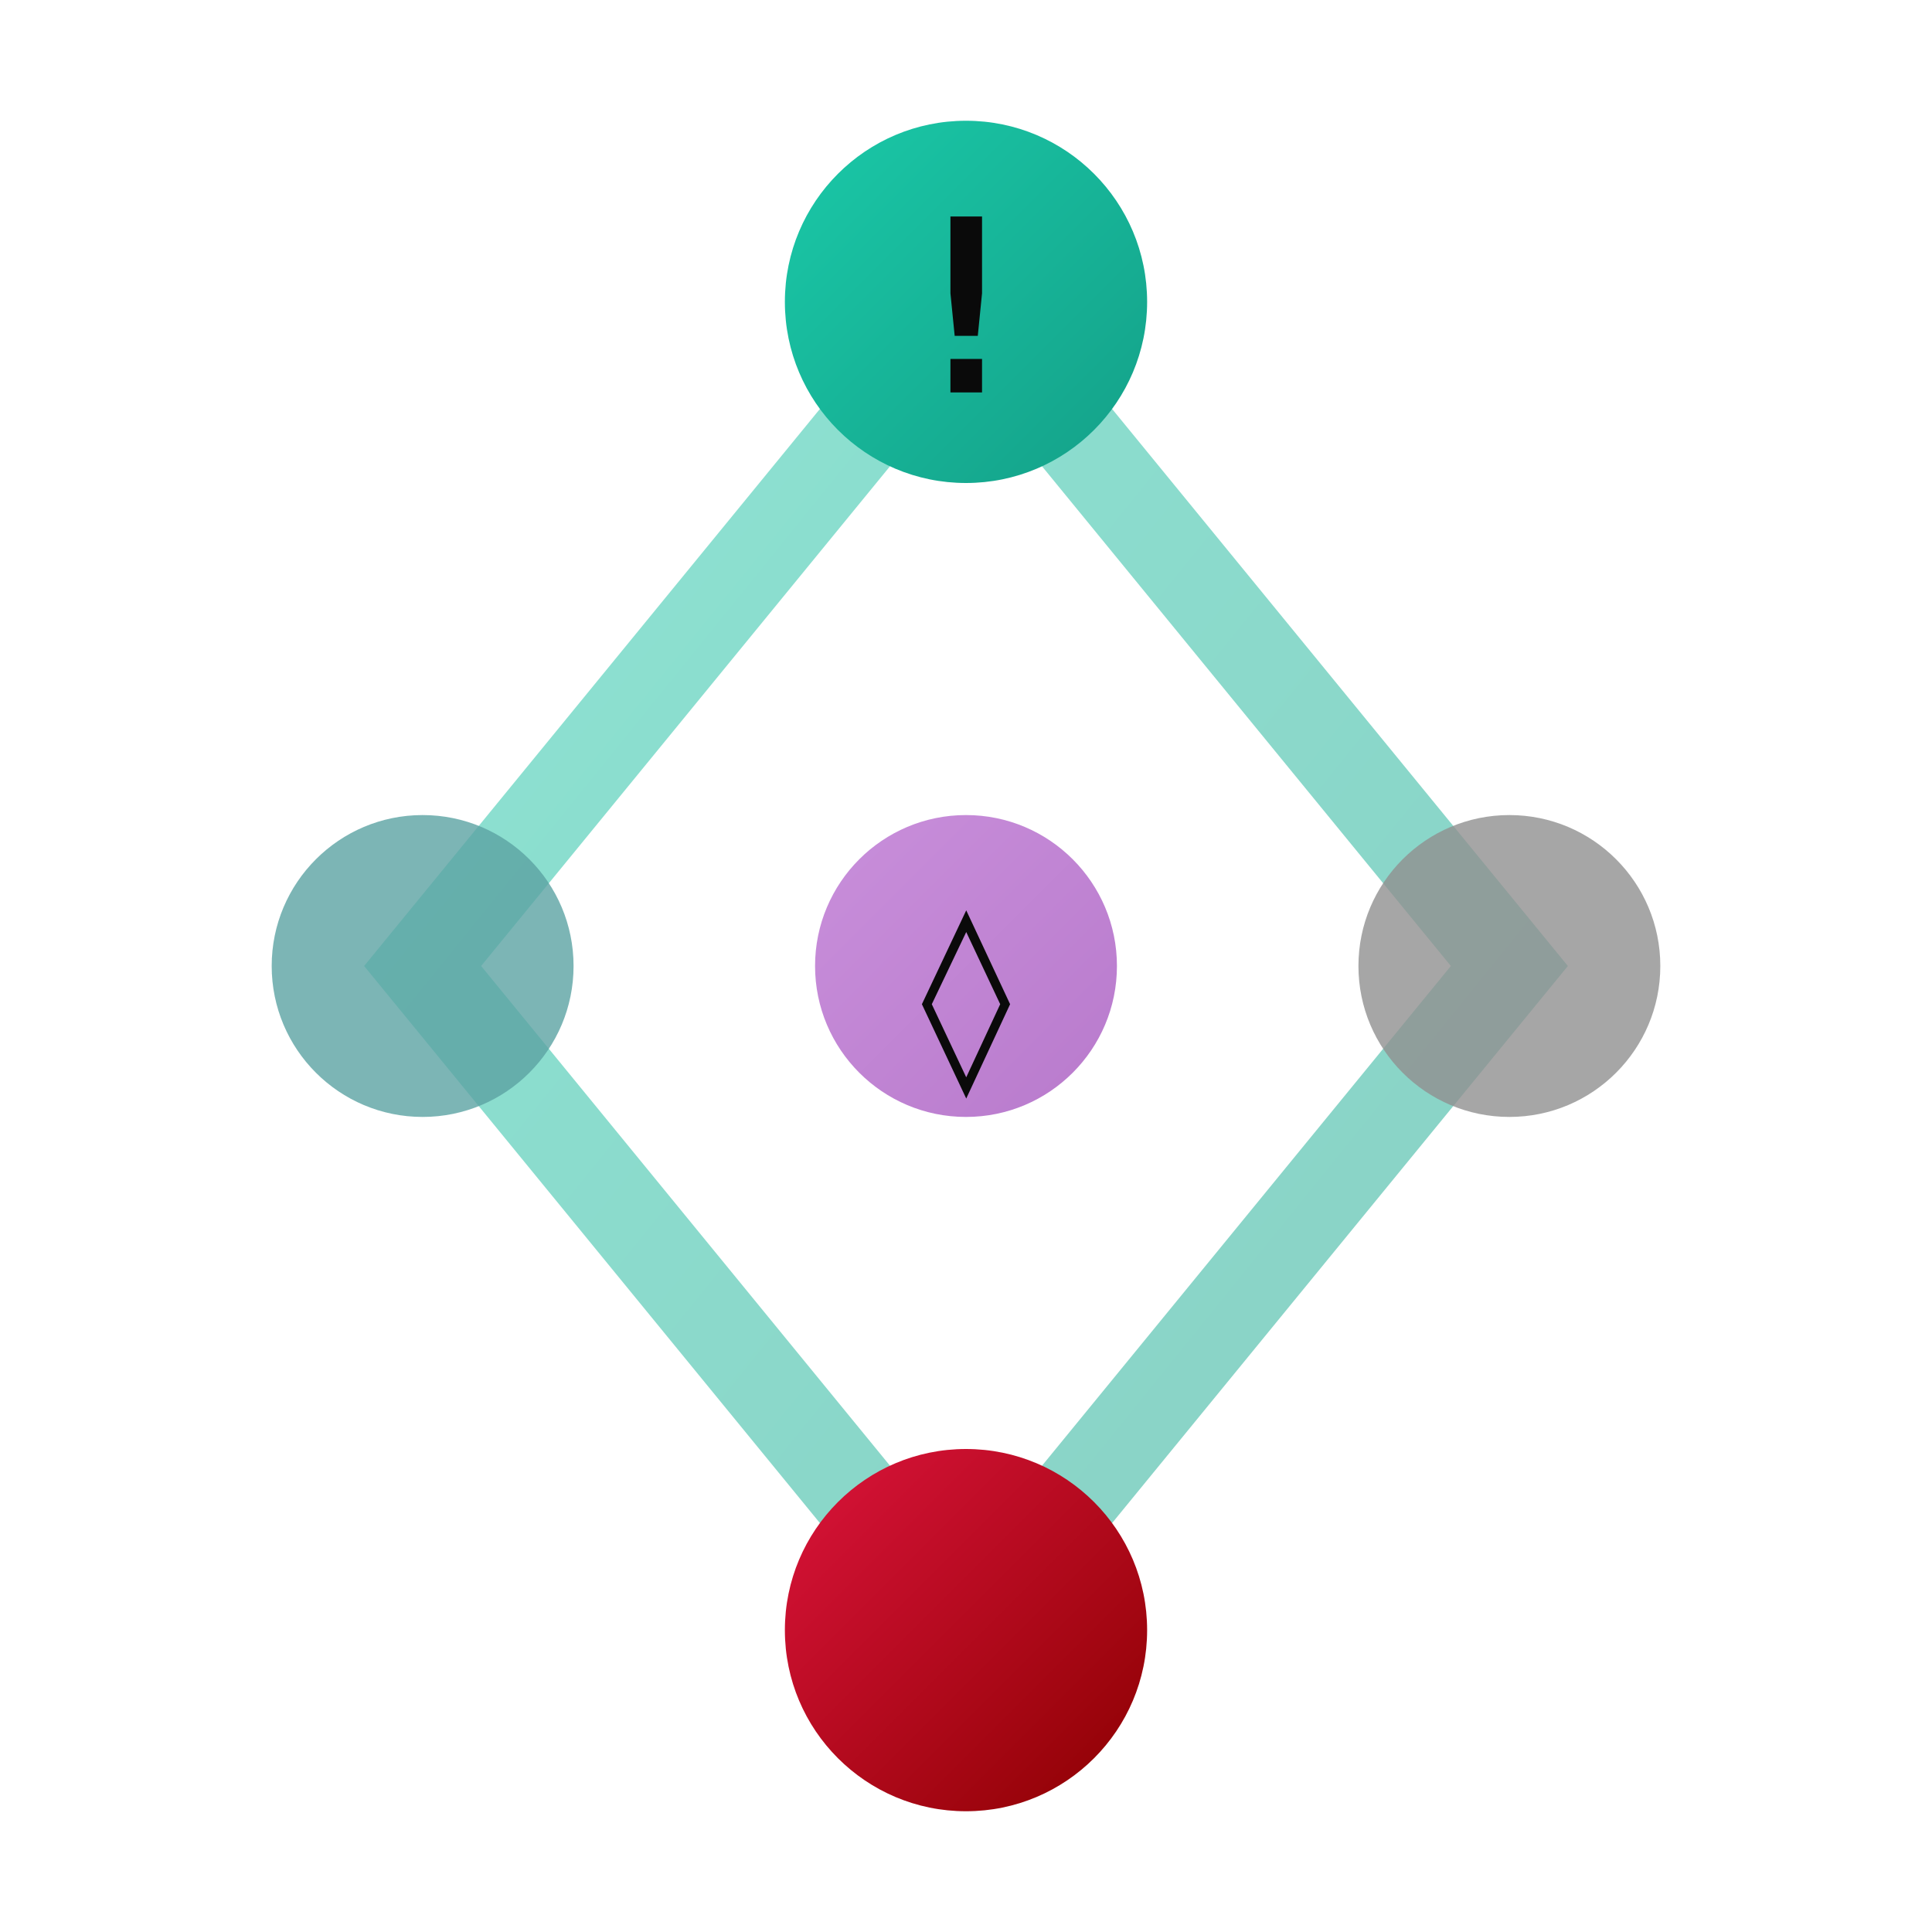
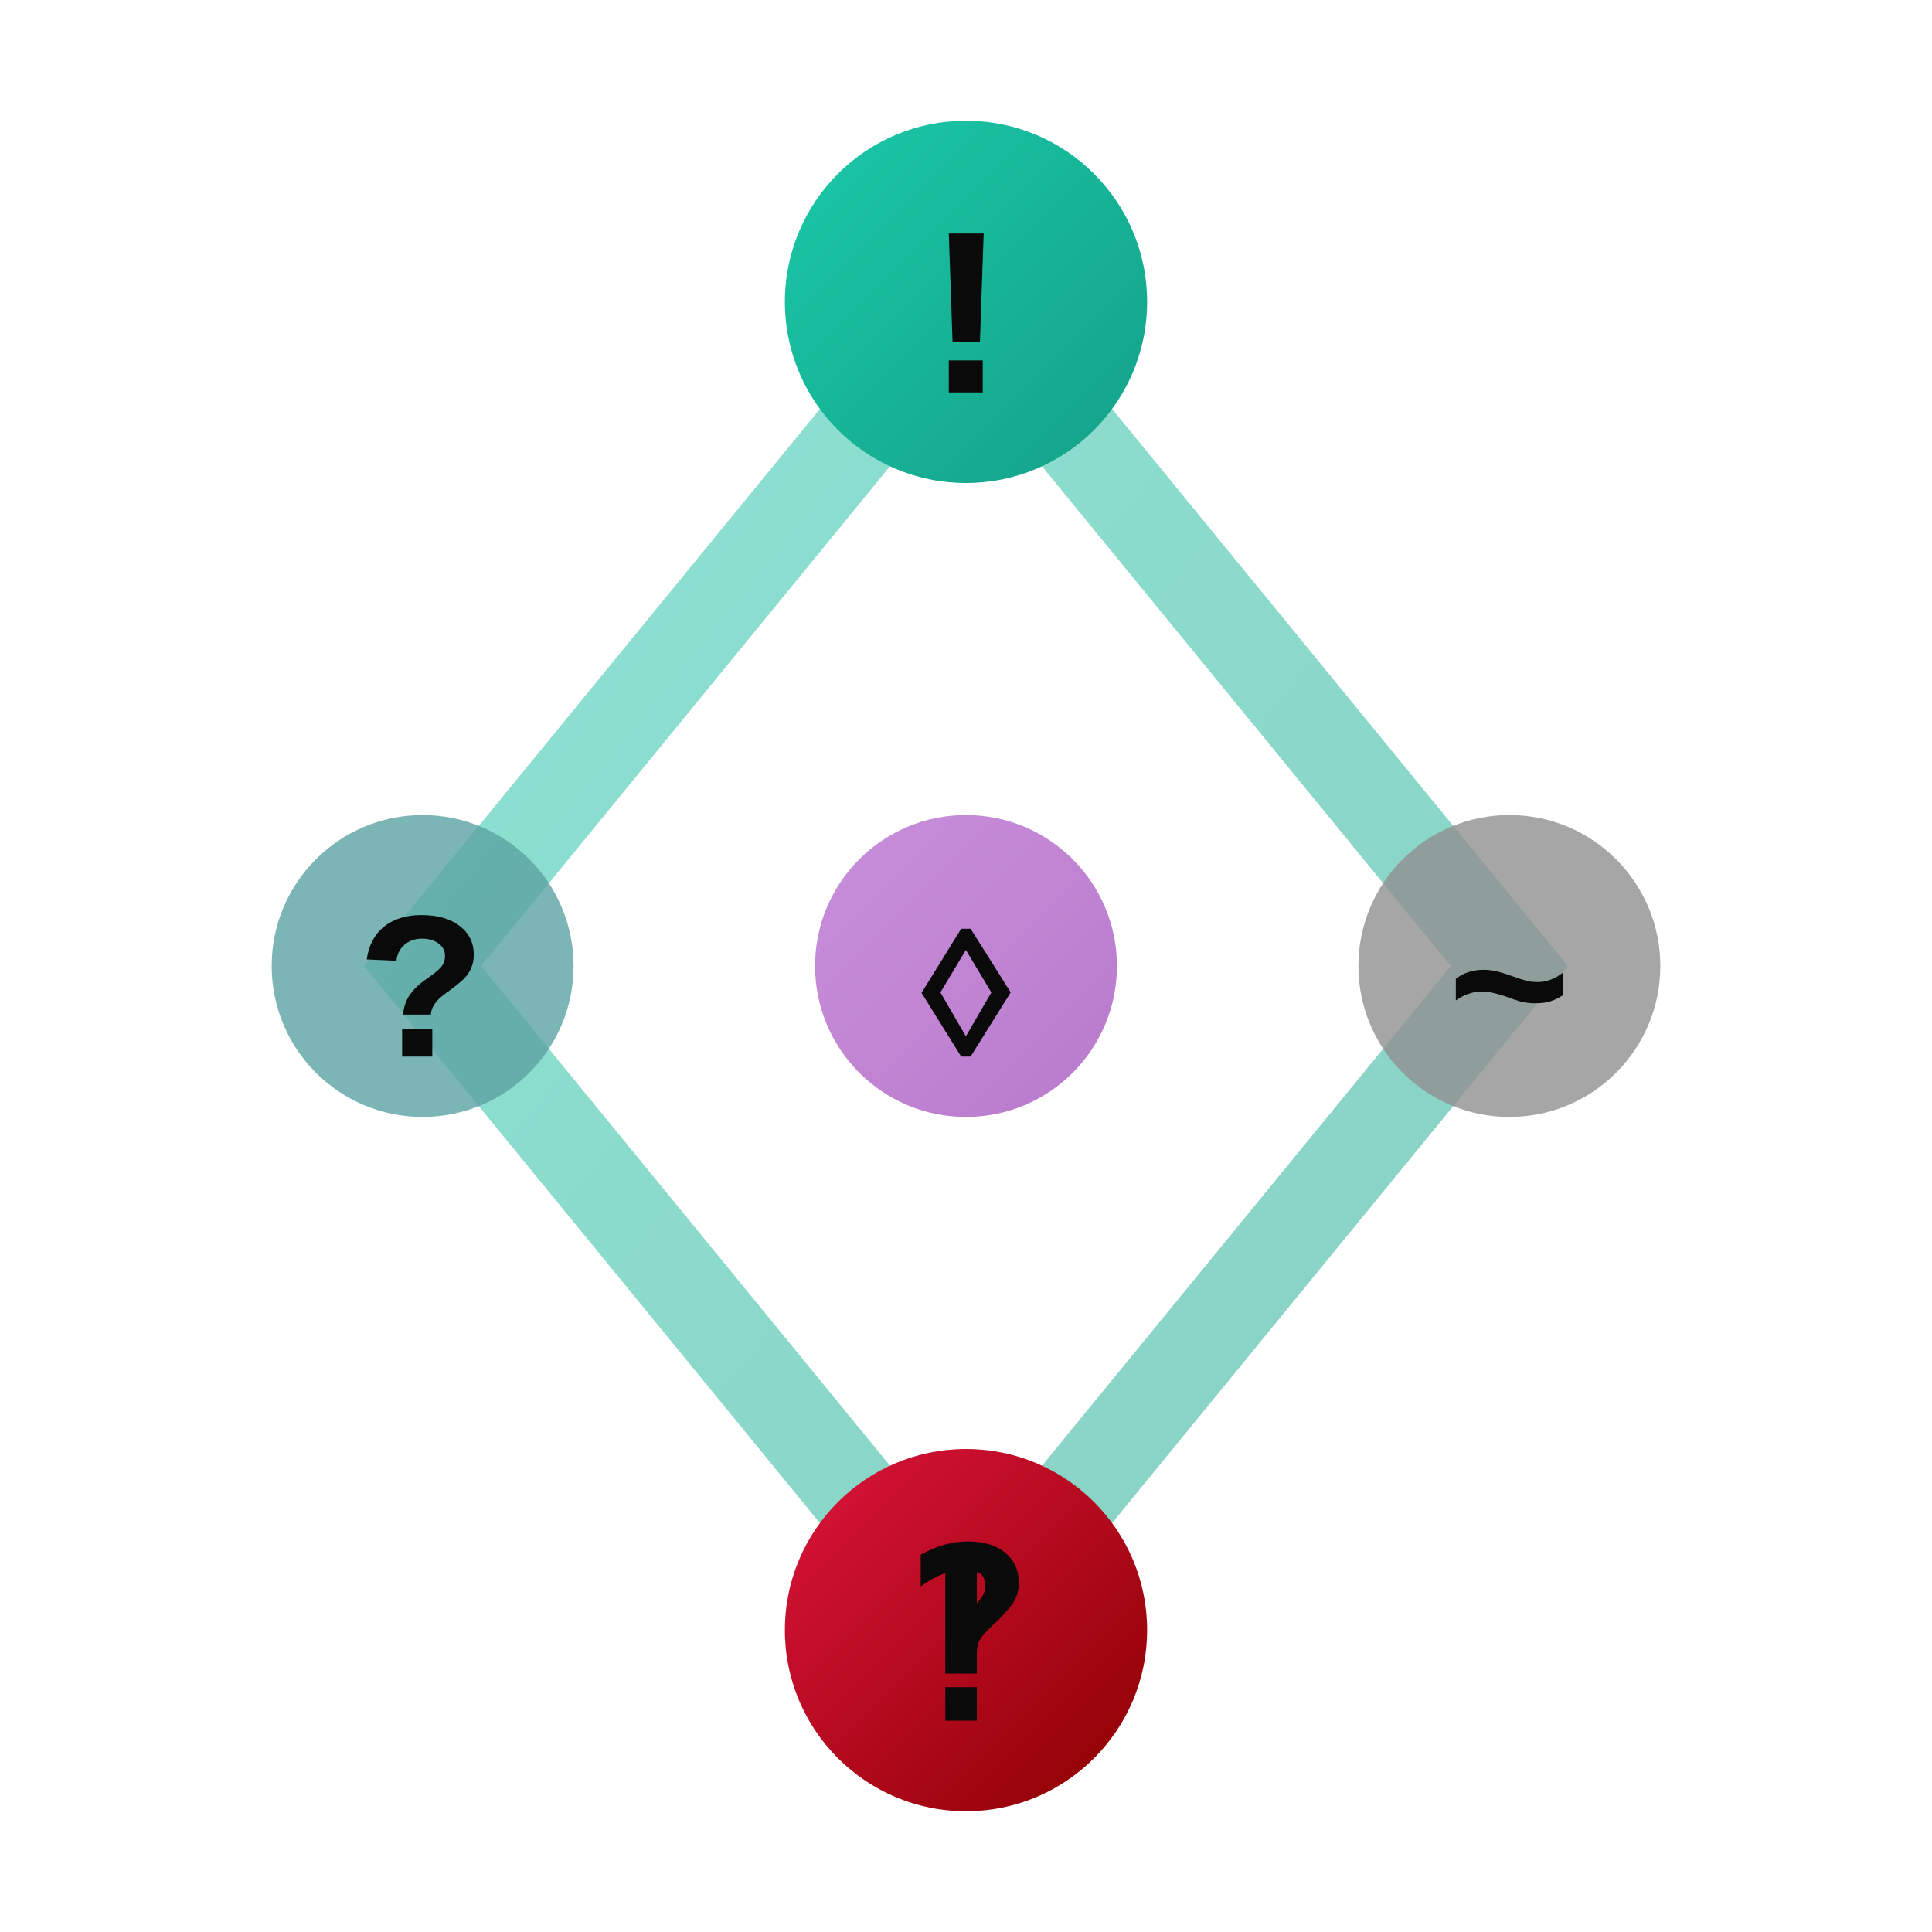
<svg xmlns="http://www.w3.org/2000/svg" viewBox="0 0 64 64">
  <defs>
    <linearGradient id="k" x1="0%" y1="0%" x2="100%" y2="100%">
      <stop offset="0%" style="stop-color:#1AC9A8" />
      <stop offset="100%" style="stop-color:#14A088" />
    </linearGradient>
    <linearGradient id="p" x1="0%" y1="0%" x2="100%" y2="100%">
      <stop offset="0%" style="stop-color:#DC143C" />
      <stop offset="100%" style="stop-color:#8B0000" />
    </linearGradient>
    <linearGradient id="d" x1="0%" y1="0%" x2="100%" y2="100%">
      <stop offset="0%" style="stop-color:#C98FDB" />
      <stop offset="100%" style="stop-color:#B87ACC" />
    </linearGradient>
  </defs>
  <g transform="translate(32,32)">
    <path d="M 0,-22 L -18,0 L 0,22 L 18,0 Z" fill="none" stroke="url(#k)" stroke-width="3" opacity="0.5" />
    <line x1="0" y1="-22" x2="0" y2="22" stroke="url(#k)" stroke-width="2" stroke-dasharray="3,2" opacity="0.4" />
    <line x1="0" y1="-22" x2="0" y2="0" stroke="url(#d)" stroke-width="1.5" opacity="0.4" />
    <line x1="-18" y1="0" x2="0" y2="0" stroke="url(#d)" stroke-width="1.5" opacity="0.4" />
    <line x1="18" y1="0" x2="0" y2="0" stroke="url(#d)" stroke-width="1.5" opacity="0.4" />
    <line x1="0" y1="22" x2="0" y2="0" stroke="url(#d)" stroke-width="1.5" opacity="0.4" />
    <circle cy="-22" r="6" fill="url(#k)" />
-     <text y="-19" fill="#0a0a0a" font-family="monospace" font-size="8" font-weight="bold" text-anchor="middle">!</text>
+     <text y="-19" fill="#0a0a0a" font-family="'Courier New', monospace" font-size="8" font-weight="bold" text-anchor="middle">!</text>
    <circle cx="-18" r="5" fill="#5BA3A3" opacity="0.8" />
+     <text x="-18" y="3" fill="#0a0a0a" font-family="'Courier New', monospace" font-size="7" font-weight="bold" text-anchor="middle">?</text>
    <circle cx="18" r="5" fill="#909090" opacity="0.8" />
+     <text x="18" y="3" fill="#0a0a0a" font-family="'Courier New', monospace" font-size="7" font-weight="bold" text-anchor="middle">~</text>
    <circle cy="22" r="6" fill="url(#p)" />
+     <text y="25" fill="#0a0a0a" font-family="'Courier New', monospace" font-size="8" font-weight="bold" text-anchor="middle">‽</text>
    <circle r="5" fill="url(#d)" />
-     <text y="3" fill="#0a0a0a" font-family="monospace" font-size="6" font-weight="bold" text-anchor="middle">◊</text>
+     <text y="3" fill="#0a0a0a" font-family="'Courier New', monospace" font-size="6" font-weight="bold" text-anchor="middle">◊</text>
  </g>
</svg>
